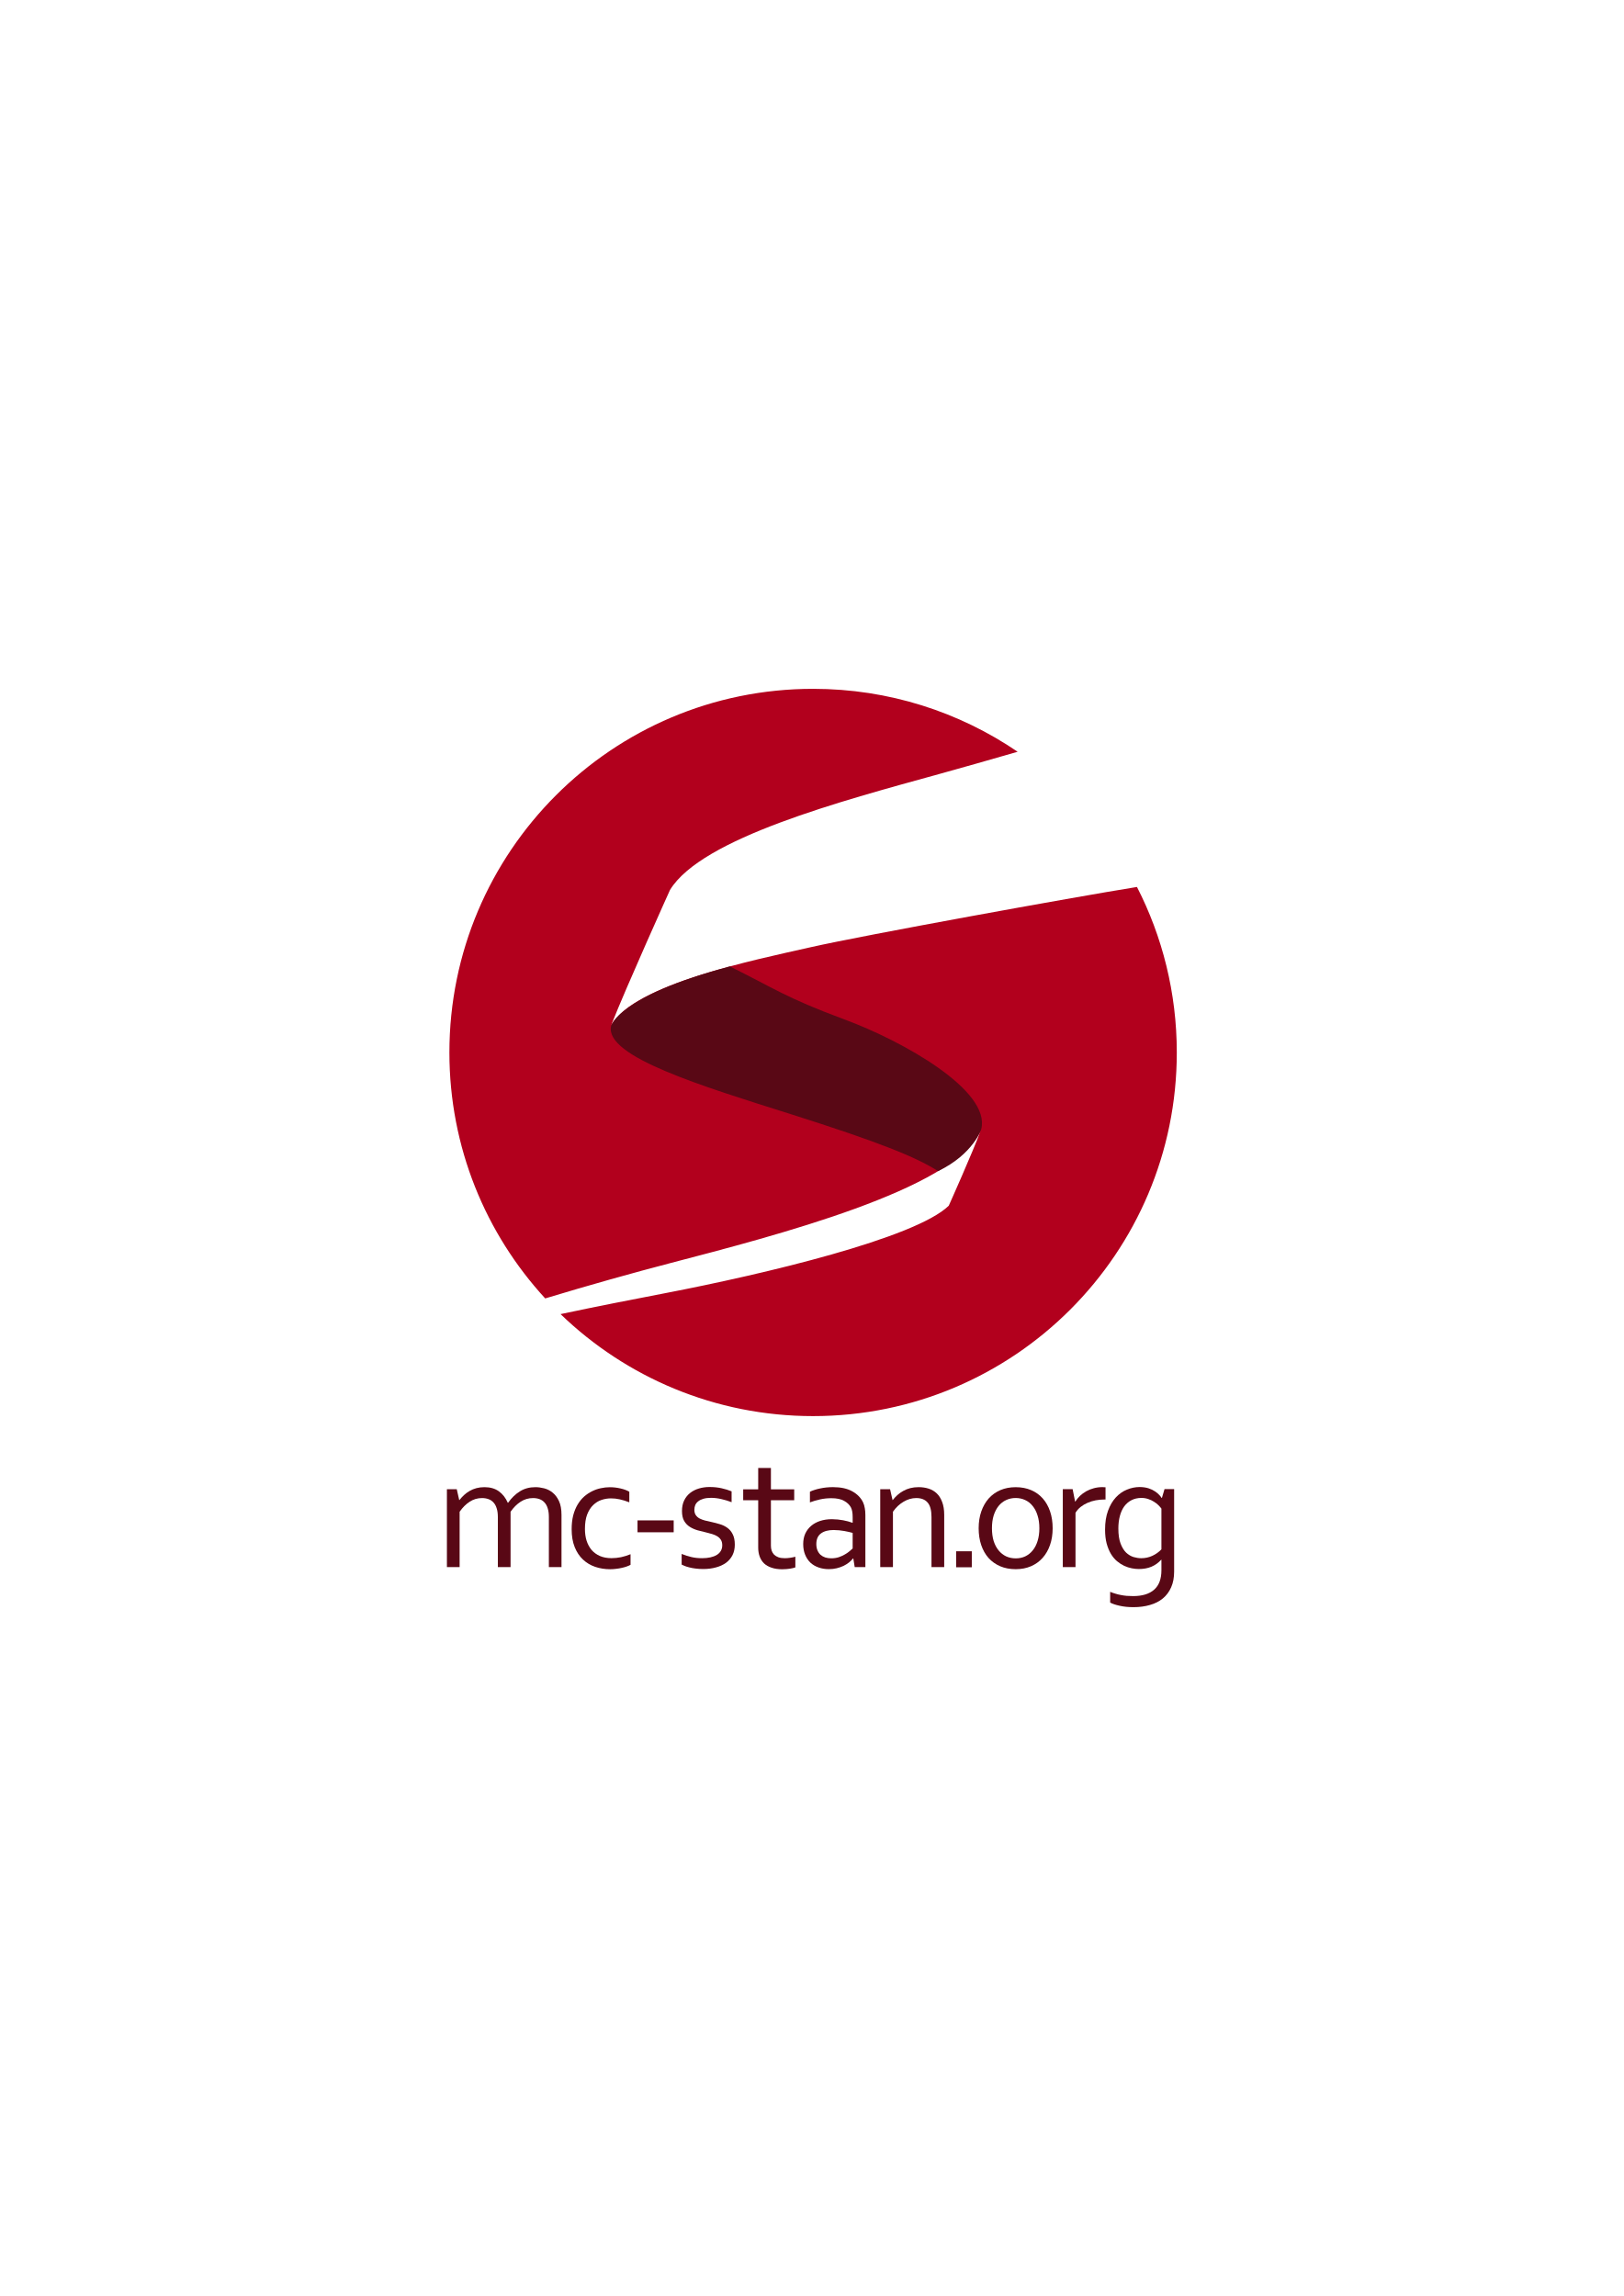
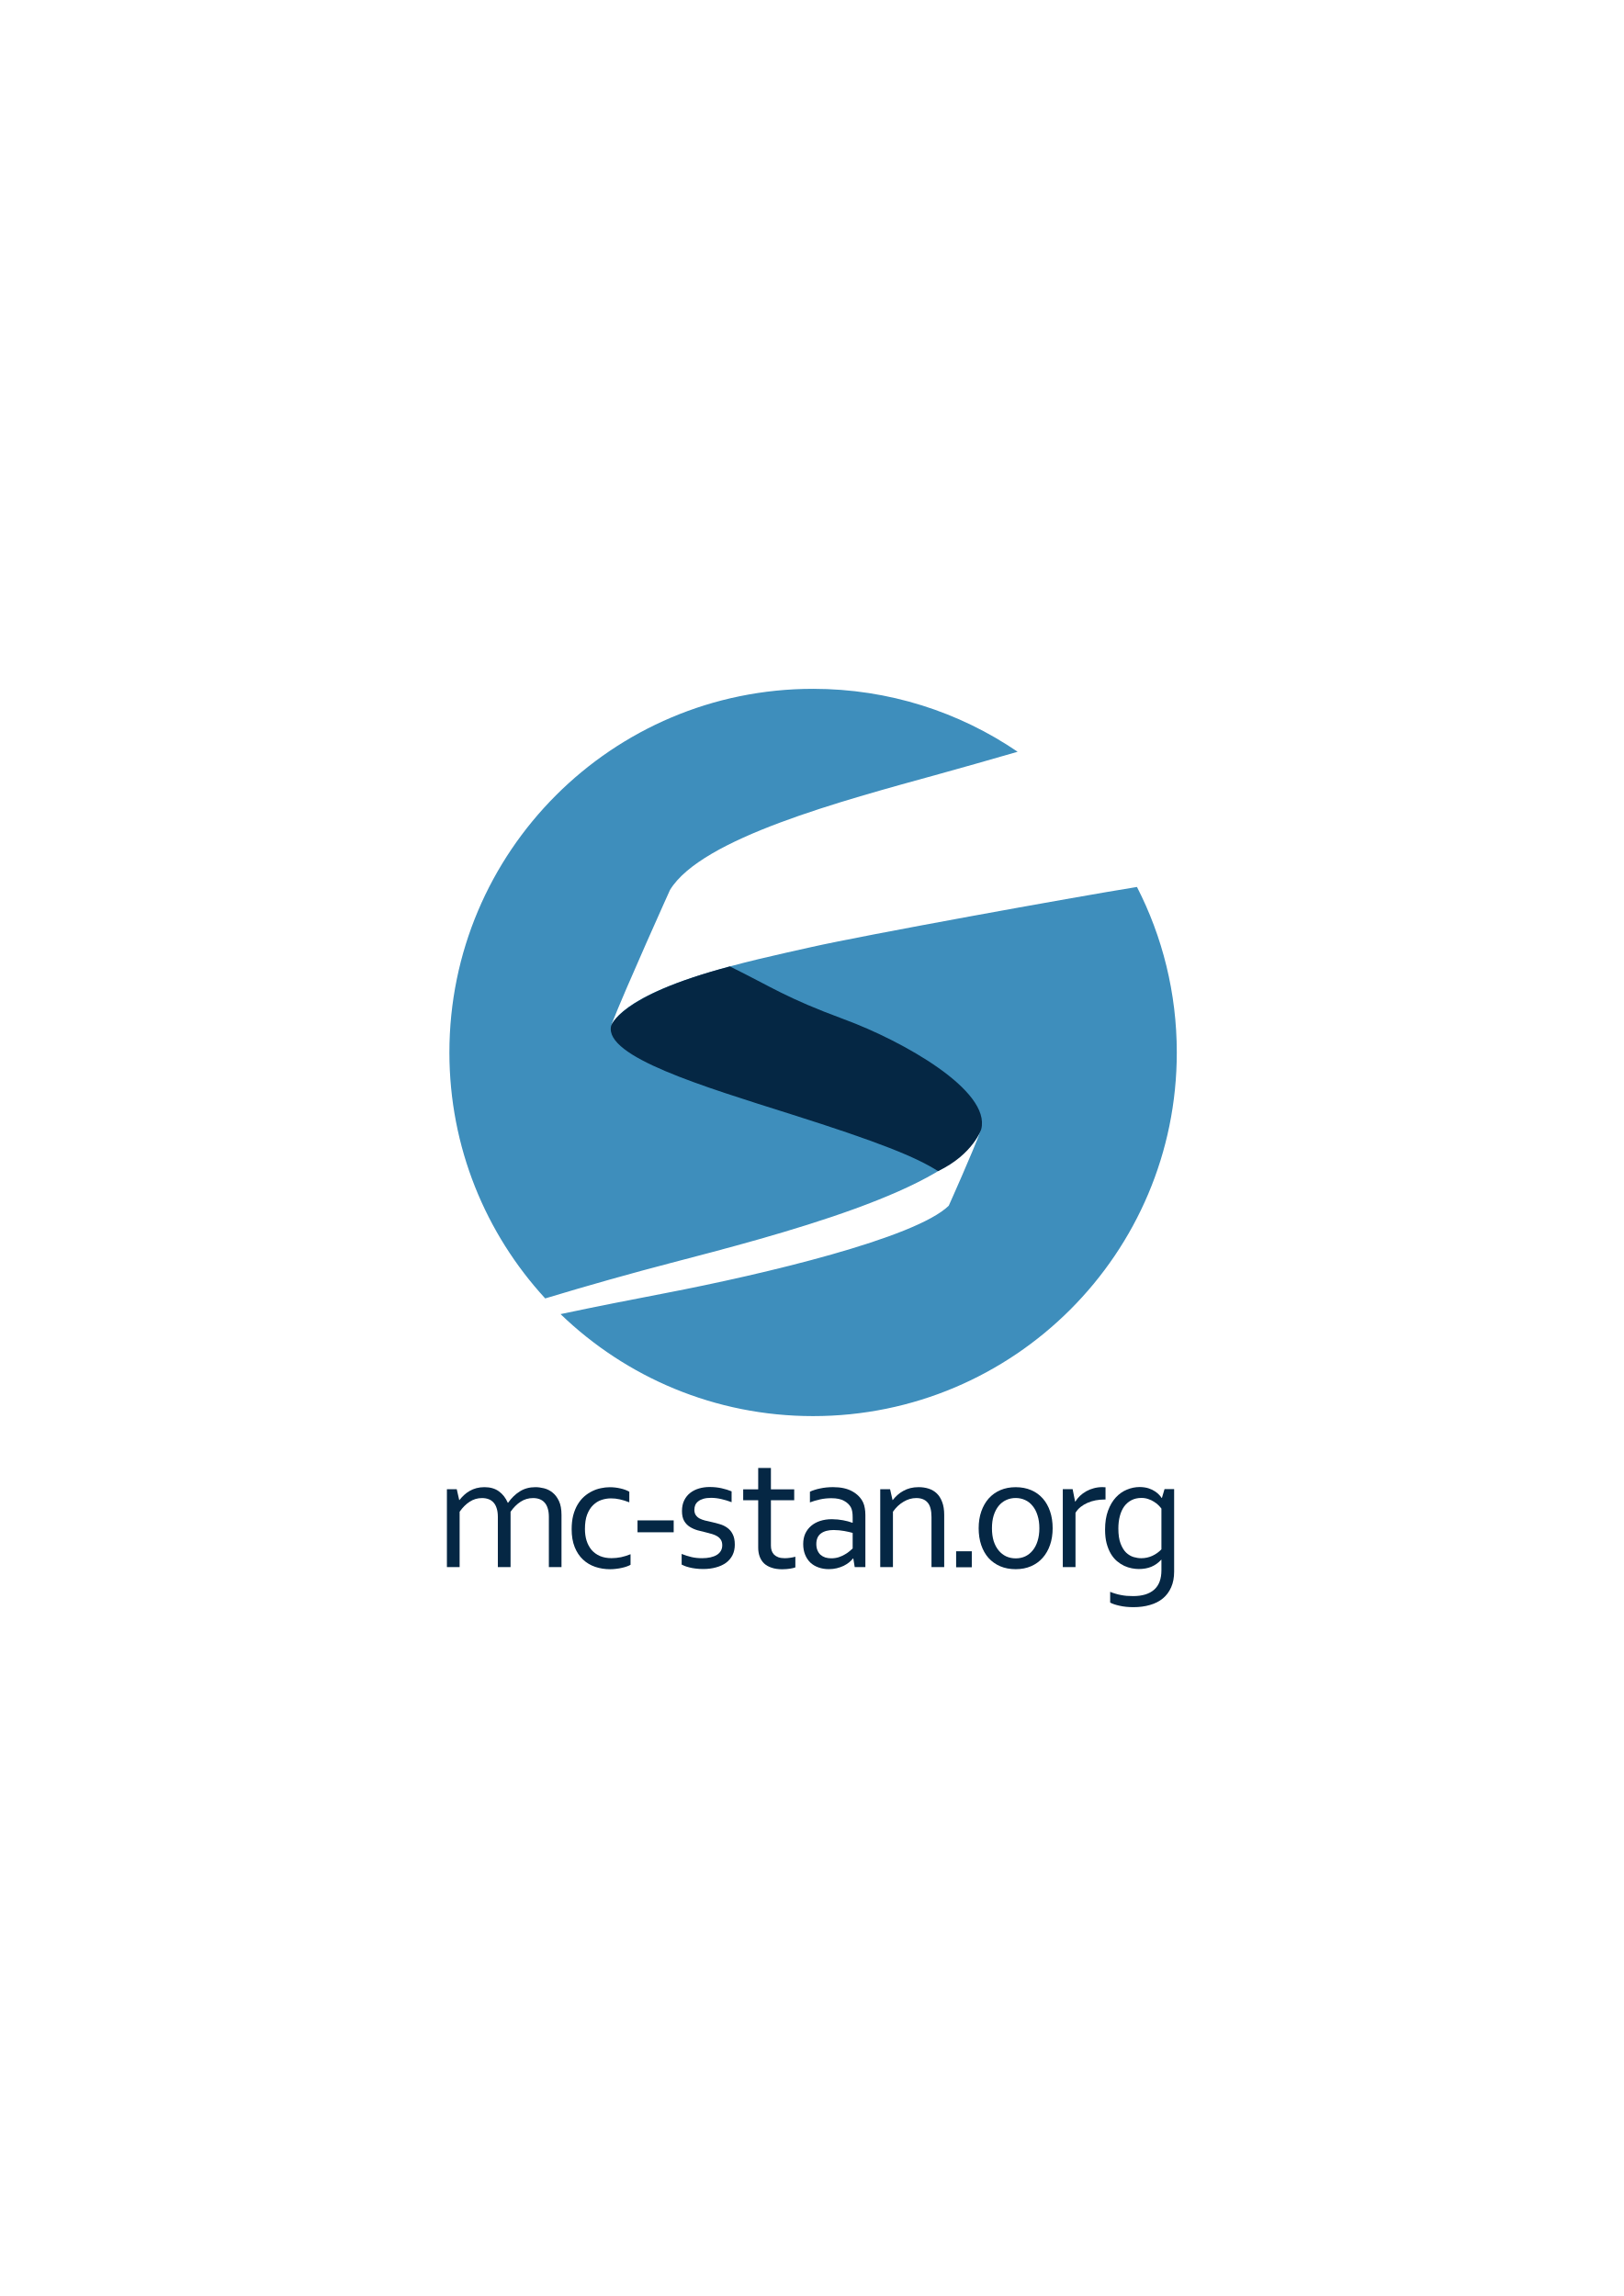
<svg xmlns="http://www.w3.org/2000/svg" width="744.094" height="1052.362" id="svg2" version="1.1">
  <defs id="defs4" />
  <g id="layer1">
-     <g style="font-size:76.982px;font-style:normal;font-variant:normal;font-weight:normal;font-stretch:normal;text-align:start;line-height:125%;letter-spacing:0px;word-spacing:0px;writing-mode:lr-tb;text-anchor:start;fill:#590815;fill-opacity:1;stroke:none;font-family:Corbel;-inkscape-font-specification:Corbel" id="text3840">
+     <g style="font-size:76.982px;font-style:normal;font-variant:normal;font-weight:normal;font-stretch:normal;text-align:start;line-height:125%;letter-spacing:0px;word-spacing:0px;writing-mode:lr-tb;text-anchor:start;fill:#052744;fill-opacity:1;stroke:none;font-family:Corbel;-inkscape-font-specification:Corbel" id="text3840">
      <path d="m 318.207,692.015 c -10e-6,0.977 0.213,1.779 0.639,2.406 0.426,0.626 0.99,1.14 1.691,1.541 0.727,0.376 1.554,0.689 2.481,0.94 0.952,0.251 1.93,0.476 2.932,0.677 1.378,0.301 2.681,0.639 3.909,1.015 1.228,0.351 2.356,0.89 3.383,1.616 1.052,0.727 1.892,1.717 2.518,2.97 0.652,1.228 0.977,2.832 0.977,4.811 -3e-5,1.804 -0.351,3.408 -1.052,4.811 -0.702,1.378 -1.692,2.544 -2.97,3.496 -1.278,0.927 -2.807,1.629 -4.586,2.105 -1.779,0.501 -3.734,0.752 -5.864,0.752 -1.303,0 -2.493,-0.075 -3.571,-0.226 -1.052,-0.125 -1.992,-0.301 -2.819,-0.526 -0.802,-0.2 -1.491,-0.413 -2.067,-0.639 -0.576,-0.226 -1.052,-0.439 -1.428,-0.639 l 0,-4.887 c 1.504,0.601 2.995,1.078 4.473,1.428 1.478,0.351 3.107,0.526 4.887,0.526 1.403,1e-5 2.669,-0.125 3.796,-0.376 1.128,-0.251 2.092,-0.614 2.894,-1.09 0.827,-0.501 1.453,-1.115 1.879,-1.842 0.451,-0.752 0.677,-1.616 0.677,-2.594 -2e-5,-1.002 -0.2,-1.829 -0.601,-2.481 -0.401,-0.652 -0.94,-1.19 -1.616,-1.616 -0.677,-0.426 -1.466,-0.777 -2.368,-1.052 -0.877,-0.276 -1.804,-0.526 -2.782,-0.752 -1.278,-0.276 -2.581,-0.601 -3.909,-0.977 -1.303,-0.376 -2.493,-0.902 -3.571,-1.579 -1.078,-0.677 -1.955,-1.591 -2.631,-2.744 -0.652,-1.178 -0.977,-2.681 -0.977,-4.511 0,-1.879 0.338,-3.508 1.015,-4.887 0.677,-1.378 1.591,-2.518 2.744,-3.421 1.153,-0.902 2.493,-1.579 4.022,-2.03 1.529,-0.451 3.145,-0.677 4.849,-0.677 1.98,4e-5 3.809,0.188 5.488,0.564 1.704,0.376 3.245,0.852 4.623,1.428 l 0,4.962 c -1.504,-0.576 -3.032,-1.04 -4.586,-1.391 -1.529,-0.376 -3.107,-0.576 -4.736,-0.601 -1.378,3e-5 -2.556,0.138 -3.533,0.413 -0.977,0.276 -1.779,0.664 -2.406,1.165 -0.626,0.476 -1.09,1.053 -1.391,1.729 -0.276,0.652 -0.413,1.378 -0.413,2.18" style="" id="path3037" />
    </g>
-     <g style="font-size:76.982px;font-style:normal;font-variant:normal;font-weight:normal;font-stretch:normal;text-align:start;line-height:125%;letter-spacing:0px;word-spacing:0px;writing-mode:lr-tb;text-anchor:start;fill:#590815;fill-opacity:1;stroke:none;font-family:Corbel;-inkscape-font-specification:Corbel" id="text3848">
+     <g style="font-size:76.982px;font-style:normal;font-variant:normal;font-weight:normal;font-stretch:normal;text-align:start;line-height:125%;letter-spacing:0px;word-spacing:0px;writing-mode:lr-tb;text-anchor:start;fill:#052744;fill-opacity:1;stroke:none;font-family:Corbel;-inkscape-font-specification:Corbel" id="text3848">
      <path d="m 233.975,718.284 -5.826,0 0,-22.967 c -3e-5,-1.554 -0.175,-2.869 -0.526,-3.947 -0.326,-1.103 -0.814,-2.005 -1.466,-2.706 -0.627,-0.702 -1.391,-1.215 -2.293,-1.541 -0.877,-0.326 -1.867,-0.489 -2.97,-0.489 -2.08,3e-5 -3.972,0.564 -5.676,1.691 -1.704,1.103 -3.233,2.631 -4.586,4.586 l 0,25.372 -5.826,0 0,-35.709 4.511,0 1.128,4.962 0.113,0 c 0.652,-0.827 1.353,-1.591 2.105,-2.293 0.777,-0.727 1.629,-1.353 2.556,-1.879 0.952,-0.551 1.992,-0.977 3.12,-1.278 1.128,-0.301 2.356,-0.451 3.684,-0.451 2.656,4e-5 4.861,0.639 6.616,1.917 1.754,1.278 3.107,3.02 4.06,5.225 l 0.15,0 c 1.579,-2.23 3.383,-3.972 5.413,-5.225 2.03,-1.278 4.398,-1.917 7.104,-1.917 1.253,4e-5 2.581,0.175 3.984,0.526 1.403,0.351 2.694,1.002 3.872,1.955 1.178,0.927 2.155,2.218 2.932,3.872 0.777,1.654 1.165,3.784 1.165,6.39 l 0,23.906 -5.789,0 0,-22.967 c -5e-5,-1.554 -0.175,-2.869 -0.526,-3.947 -0.326,-1.103 -0.814,-2.005 -1.466,-2.706 -0.627,-0.702 -1.391,-1.215 -2.293,-1.541 -0.877,-0.326 -1.867,-0.489 -2.97,-0.489 -2.08,3e-5 -3.984,0.564 -5.713,1.691 -1.704,1.103 -3.233,2.631 -4.586,4.586 l 0,25.372" style="" id="path3034" />
    </g>
-     <g style="font-size:76.982px;font-style:normal;font-variant:normal;font-weight:normal;font-stretch:normal;text-align:start;line-height:125%;letter-spacing:0px;word-spacing:0px;writing-mode:lr-tb;text-anchor:start;fill:#590815;fill-opacity:1;stroke:none;font-family:Corbel;-inkscape-font-specification:Corbel" id="text3852">
+     <g style="font-size:76.982px;font-style:normal;font-variant:normal;font-weight:normal;font-stretch:normal;text-align:start;line-height:125%;letter-spacing:0px;word-spacing:0px;writing-mode:lr-tb;text-anchor:start;fill:#052744;fill-opacity:1;stroke:none;font-family:Corbel;-inkscape-font-specification:Corbel" id="text3852">
      <path d="m 279.375,681.658 c 1.729,3e-5 3.383,0.188 4.962,0.564 1.579,0.351 2.932,0.852 4.06,1.504 l 0,4.849 c -1.579,-0.601 -3.032,-1.052 -4.36,-1.353 -1.328,-0.301 -2.681,-0.451 -4.06,-0.451 -1.453,3e-5 -2.894,0.238 -4.323,0.714 -1.428,0.476 -2.706,1.266 -3.834,2.368 -1.128,1.078 -2.042,2.518 -2.744,4.323 -0.677,1.779 -1.015,3.997 -1.015,6.653 -10e-6,1.93 0.251,3.709 0.752,5.338 0.526,1.629 1.291,3.045 2.293,4.248 1.027,1.178 2.305,2.105 3.834,2.782 1.529,0.652 3.295,0.977 5.3,0.977 1.453,10e-6 2.919,-0.15 4.398,-0.451 1.478,-0.326 2.919,-0.777 4.323,-1.353 l 0,4.849 c -0.426,0.251 -0.99,0.501 -1.691,0.752 -0.677,0.251 -1.428,0.464 -2.255,0.639 -0.827,0.2 -1.704,0.351 -2.631,0.451 -0.927,0.125 -1.854,0.188 -2.782,0.188 -2.406,0 -4.686,-0.363 -6.841,-1.09 -2.13,-0.727 -3.997,-1.842 -5.601,-3.345 -1.604,-1.504 -2.869,-3.408 -3.796,-5.713 -0.927,-2.305 -1.391,-5.037 -1.391,-8.194 0,-2.356 0.238,-4.473 0.714,-6.352 0.501,-1.879 1.178,-3.533 2.03,-4.962 0.852,-1.428 1.842,-2.644 2.97,-3.646 1.153,-1.002 2.368,-1.817 3.646,-2.443 1.303,-0.651 2.644,-1.115 4.022,-1.391 1.378,-0.301 2.719,-0.451 4.022,-0.451" style="" id="path3031" />
    </g>
-     <g style="font-size:76.982px;font-style:normal;font-variant:normal;font-weight:normal;font-stretch:normal;text-align:start;line-height:125%;letter-spacing:0px;word-spacing:0px;writing-mode:lr-tb;text-anchor:start;fill:#590815;fill-opacity:1;stroke:none;font-family:Corbel;-inkscape-font-specification:Corbel" id="text3856">
+     <g style="font-size:76.982px;font-style:normal;font-variant:normal;font-weight:normal;font-stretch:normal;text-align:start;line-height:125%;letter-spacing:0px;word-spacing:0px;writing-mode:lr-tb;text-anchor:start;fill:#052744;fill-opacity:1;stroke:none;font-family:Corbel;-inkscape-font-specification:Corbel" id="text3856">
      <path d="m 292.154,696.863 16.577,0 0,5.45 -16.577,0 0,-5.45" style="" id="path3028" />
    </g>
-     <g style="font-size:76.982px;font-style:normal;font-variant:normal;font-weight:normal;font-stretch:normal;text-align:start;line-height:125%;letter-spacing:0px;word-spacing:0px;writing-mode:lr-tb;text-anchor:start;fill:#590815;fill-opacity:1;stroke:none;font-family:Corbel;-inkscape-font-specification:Corbel" id="text3860">
+     <g style="font-size:76.982px;font-style:normal;font-variant:normal;font-weight:normal;font-stretch:normal;text-align:start;line-height:125%;letter-spacing:0px;word-spacing:0px;writing-mode:lr-tb;text-anchor:start;fill:#052744;fill-opacity:1;stroke:none;font-family:Corbel;-inkscape-font-specification:Corbel" id="text3860">
      <path d="m 364.49,718.405 c -0.501,0.2 -1.266,0.388 -2.293,0.564 -1.027,0.175 -2.255,0.276 -3.684,0.301 -1.879,0 -3.508,-0.238 -4.887,-0.714 -1.378,-0.451 -2.531,-1.103 -3.458,-1.955 -0.902,-0.877 -1.579,-1.93 -2.03,-3.157 -0.451,-1.228 -0.677,-2.594 -0.677,-4.097 l 0,-21.726 -6.879,0 0,-4.999 6.879,0 0,-9.773 5.826,0 0,9.773 10.675,0 0,4.999 -10.675,0 0,20.824 c -2e-5,0.827 0.113,1.591 0.338,2.293 0.251,0.702 0.626,1.316 1.128,1.842 0.526,0.501 1.19,0.902 1.992,1.203 0.802,0.276 1.767,0.413 2.894,0.413 0.777,0 1.591,-0.063 2.443,-0.188 0.877,-0.125 1.679,-0.288 2.406,-0.489 l 0,4.887" style="" id="path3025" />
    </g>
-     <g style="font-size:76.982px;font-style:normal;font-variant:normal;font-weight:normal;font-stretch:normal;text-align:start;line-height:125%;letter-spacing:0px;word-spacing:0px;writing-mode:lr-tb;text-anchor:start;fill:#590815;fill-opacity:1;stroke:none;font-family:Corbel;-inkscape-font-specification:Corbel" id="text3864">
+     <g style="font-size:76.982px;font-style:normal;font-variant:normal;font-weight:normal;font-stretch:normal;text-align:start;line-height:125%;letter-spacing:0px;word-spacing:0px;writing-mode:lr-tb;text-anchor:start;fill:#052744;fill-opacity:1;stroke:none;font-family:Corbel;-inkscape-font-specification:Corbel" id="text3864">
      <path d="m 391.051,714.324 -0.15,0 c -0.476,0.601 -1.078,1.203 -1.804,1.804 -0.727,0.576 -1.566,1.103 -2.518,1.579 -0.952,0.451 -1.992,0.814 -3.12,1.09 -1.128,0.276 -2.331,0.413 -3.609,0.413 -1.729,0 -3.32,-0.263 -4.774,-0.789 -1.428,-0.501 -2.669,-1.24 -3.721,-2.218 -1.027,-1.002 -1.829,-2.218 -2.406,-3.646 -0.576,-1.428 -0.865,-3.045 -0.865,-4.849 0,-1.779 0.313,-3.37 0.94,-4.774 0.652,-1.403 1.554,-2.594 2.706,-3.571 1.153,-0.977 2.531,-1.729 4.135,-2.255 1.629,-0.526 3.421,-0.789 5.375,-0.789 1.854,0.025 3.571,0.188 5.15,0.489 1.579,0.301 2.982,0.677 4.21,1.128 l 0.15,0 0,-2.481 c -2e-5,-0.977 -0.063,-1.842 -0.188,-2.594 -0.125,-0.752 -0.338,-1.416 -0.639,-1.992 -0.652,-1.203 -1.692,-2.193 -3.12,-2.97 -1.428,-0.802 -3.358,-1.203 -5.789,-1.203 -1.804,3e-5 -3.508,0.175 -5.112,0.526 -1.579,0.326 -3.157,0.789 -4.736,1.391 l 0,-4.887 c 0.601,-0.301 1.303,-0.576 2.105,-0.827 0.827,-0.276 1.691,-0.501 2.594,-0.677 0.902,-0.2 1.854,-0.351 2.857,-0.451 1.002,-0.1 2.005,-0.15 3.007,-0.15 3.608,4e-5 6.553,0.639 8.833,1.917 2.305,1.278 3.959,2.97 4.962,5.074 0.376,0.802 0.639,1.692 0.789,2.669 0.175,0.952 0.263,2.005 0.263,3.157 l 0,23.831 -4.887,0 -0.639,-3.947 m -0.301,-11.728 c -1.078,-0.301 -2.356,-0.589 -3.834,-0.865 -1.479,-0.276 -3.107,-0.426 -4.887,-0.451 -2.481,2e-5 -4.423,0.526 -5.826,1.579 -1.403,1.052 -2.105,2.669 -2.105,4.849 -10e-6,1.103 0.175,2.067 0.526,2.894 0.351,0.827 0.827,1.516 1.428,2.067 0.626,0.526 1.353,0.927 2.18,1.203 0.852,0.251 1.754,0.376 2.706,0.376 1.253,10e-6 2.418,-0.175 3.496,-0.526 1.078,-0.376 2.03,-0.814 2.857,-1.316 0.852,-0.501 1.566,-1.002 2.143,-1.504 0.601,-0.501 1.04,-0.89 1.316,-1.165 l 0,-7.142" style="" id="path3022" />
    </g>
-     <g style="font-size:76.982px;font-style:normal;font-variant:normal;font-weight:normal;font-stretch:normal;text-align:start;line-height:125%;letter-spacing:0px;word-spacing:0px;writing-mode:lr-tb;text-anchor:start;fill:#590815;fill-opacity:1;stroke:none;font-family:Corbel;-inkscape-font-specification:Corbel" id="text3868">
+     <g style="font-size:76.982px;font-style:normal;font-variant:normal;font-weight:normal;font-stretch:normal;text-align:start;line-height:125%;letter-spacing:0px;word-spacing:0px;writing-mode:lr-tb;text-anchor:start;fill:#052744;fill-opacity:1;stroke:none;font-family:Corbel;-inkscape-font-specification:Corbel" id="text3868">
      <path d="m 409.019,687.529 0.113,0 c 0.652,-0.827 1.366,-1.591 2.143,-2.293 0.802,-0.727 1.691,-1.353 2.669,-1.879 0.977,-0.551 2.042,-0.977 3.195,-1.278 1.178,-0.301 2.456,-0.451 3.834,-0.451 1.629,4e-5 3.157,0.226 4.586,0.677 1.428,0.451 2.669,1.178 3.721,2.18 1.052,1.002 1.879,2.318 2.481,3.947 0.626,1.604 0.94,3.583 0.94,5.939 l 0,23.906 -5.826,0 0,-22.967 c -2e-5,-3.082 -0.601,-5.3 -1.804,-6.653 -1.178,-1.353 -2.907,-2.03 -5.187,-2.03 -2.005,3e-5 -3.947,0.564 -5.826,1.691 -1.879,1.103 -3.496,2.631 -4.849,4.586 l 0,25.372 -5.826,0 0,-35.709 4.511,0 1.128,4.962" style="" id="path3019" />
    </g>
-     <g style="font-size:76.982px;font-style:normal;font-variant:normal;font-weight:normal;font-stretch:normal;text-align:start;line-height:125%;letter-spacing:0px;word-spacing:0px;writing-mode:lr-tb;text-anchor:start;fill:#590815;fill-opacity:1;stroke:none;font-family:Corbel;-inkscape-font-specification:Corbel" id="text3872">
+     <g style="font-size:76.982px;font-style:normal;font-variant:normal;font-weight:normal;font-stretch:normal;text-align:start;line-height:125%;letter-spacing:0px;word-spacing:0px;writing-mode:lr-tb;text-anchor:start;fill:#052744;fill-opacity:1;stroke:none;font-family:Corbel;-inkscape-font-specification:Corbel" id="text3872">
      <path d="m 438.166,718.35 0,-7.33 7.179,0 0,7.33 -7.179,0" style="" id="path3016" />
    </g>
-     <g style="font-size:76.982px;font-style:normal;font-variant:normal;font-weight:normal;font-stretch:normal;text-align:start;line-height:125%;letter-spacing:0px;word-spacing:0px;writing-mode:lr-tb;text-anchor:start;fill:#590815;fill-opacity:1;stroke:none;font-family:Corbel;-inkscape-font-specification:Corbel" id="text3876">
+     <g style="font-size:76.982px;font-style:normal;font-variant:normal;font-weight:normal;font-stretch:normal;text-align:start;line-height:125%;letter-spacing:0px;word-spacing:0px;writing-mode:lr-tb;text-anchor:start;fill:#052744;fill-opacity:1;stroke:none;font-family:Corbel;-inkscape-font-specification:Corbel" id="text3876">
      <path d="m 476.307,700.475 c -3e-5,-2.205 -0.276,-4.16 -0.827,-5.864 -0.526,-1.729 -1.278,-3.182 -2.255,-4.36 -0.952,-1.203 -2.092,-2.105 -3.421,-2.706 -1.328,-0.626 -2.782,-0.94 -4.36,-0.94 -1.579,3e-5 -3.032,0.313 -4.36,0.94 -1.328,0.601 -2.481,1.504 -3.458,2.706 -0.952,1.178 -1.704,2.631 -2.255,4.36 -0.526,1.704 -0.789,3.659 -0.789,5.864 -10e-6,2.18 0.263,4.135 0.789,5.864 0.551,1.704 1.316,3.145 2.293,4.323 0.977,1.178 2.13,2.08 3.458,2.706 1.328,0.601 2.782,0.902 4.36,0.902 1.579,10e-6 3.02,-0.301 4.323,-0.902 1.328,-0.626 2.468,-1.529 3.421,-2.706 0.977,-1.178 1.729,-2.619 2.255,-4.323 0.551,-1.729 0.827,-3.684 0.827,-5.864 m 6.089,0 c -4e-5,2.807 -0.401,5.363 -1.203,7.668 -0.802,2.305 -1.942,4.285 -3.421,5.939 -1.453,1.629 -3.22,2.894 -5.3,3.796 -2.08,0.902 -4.41,1.353 -6.992,1.353 -2.656,0 -5.037,-0.451 -7.142,-1.353 -2.08,-0.902 -3.859,-2.168 -5.338,-3.796 -1.453,-1.654 -2.569,-3.634 -3.345,-5.939 -0.777,-2.305 -1.165,-4.861 -1.165,-7.668 0,-2.832 0.401,-5.4 1.203,-7.706 0.802,-2.305 1.93,-4.285 3.383,-5.939 1.478,-1.654 3.258,-2.932 5.338,-3.834 2.105,-0.902 4.448,-1.353 7.029,-1.353 2.631,4e-5 4.999,0.451 7.104,1.353 2.105,0.902 3.884,2.18 5.338,3.834 1.453,1.654 2.569,3.634 3.345,5.939 0.777,2.305 1.165,4.874 1.165,7.706" style="" id="path3013" />
    </g>
-     <g style="font-size:76.982px;font-style:normal;font-variant:normal;font-weight:normal;font-stretch:normal;text-align:start;line-height:125%;letter-spacing:0px;word-spacing:0px;writing-mode:lr-tb;text-anchor:start;fill:#590815;fill-opacity:1;stroke:none;font-family:Corbel;-inkscape-font-specification:Corbel" id="text3880">
+     <g style="font-size:76.982px;font-style:normal;font-variant:normal;font-weight:normal;font-stretch:normal;text-align:start;line-height:125%;letter-spacing:0px;word-spacing:0px;writing-mode:lr-tb;text-anchor:start;fill:#052744;fill-opacity:1;stroke:none;font-family:Corbel;-inkscape-font-specification:Corbel" id="text3880">
      <path d="m 506.628,687.291 -0.451,0 c -1.378,4e-5 -2.731,0.125 -4.06,0.376 -1.328,0.251 -2.581,0.639 -3.759,1.165 -1.153,0.501 -2.205,1.128 -3.157,1.879 -0.927,0.752 -1.704,1.641 -2.33,2.669 l 0,24.884 -5.826,0 0,-35.709 4.511,0 1.128,5.676 0.113,0 c 0.576,-0.927 1.278,-1.792 2.105,-2.594 0.852,-0.802 1.804,-1.504 2.857,-2.105 1.052,-0.601 2.205,-1.065 3.458,-1.391 1.253,-0.351 2.569,-0.526 3.947,-0.526 0.251,4e-5 0.501,0.013 0.752,0.038 0.276,4e-5 0.514,0.013 0.714,0.038 l 0,5.601" style="" id="path3010" />
    </g>
-     <g style="font-size:76.982px;font-style:normal;font-variant:normal;font-weight:normal;font-stretch:normal;text-align:start;line-height:125%;letter-spacing:0px;word-spacing:0px;writing-mode:lr-tb;text-anchor:start;fill:#590815;fill-opacity:1;stroke:none;font-family:Corbel;-inkscape-font-specification:Corbel" id="text3884">
+     <g style="font-size:76.982px;font-style:normal;font-variant:normal;font-weight:normal;font-stretch:normal;text-align:start;line-height:125%;letter-spacing:0px;word-spacing:0px;writing-mode:lr-tb;text-anchor:start;fill:#052744;fill-opacity:1;stroke:none;font-family:Corbel;-inkscape-font-specification:Corbel" id="text3884">
      <path d="m 512.51,700.592 c -10e-6,2.807 0.338,5.1 1.015,6.879 0.677,1.779 1.529,3.17 2.556,4.172 1.052,0.977 2.193,1.654 3.421,2.03 1.228,0.351 2.393,0.526 3.496,0.526 1.804,0 3.496,-0.363 5.074,-1.09 1.579,-0.727 2.969,-1.717 4.172,-2.97 l 0,-18.682 c -0.326,-0.451 -0.777,-0.965 -1.353,-1.541 -0.576,-0.576 -1.253,-1.103 -2.03,-1.579 -0.752,-0.501 -1.616,-0.915 -2.594,-1.24 -0.977,-0.351 -2.042,-0.526 -3.195,-0.526 -1.729,3e-5 -3.258,0.351 -4.586,1.052 -1.303,0.677 -2.406,1.629 -3.308,2.857 -0.877,1.228 -1.541,2.706 -1.992,4.435 -0.451,1.704 -0.677,3.596 -0.677,5.676 m 9.811,-19.02 c 1.554,0.025 2.907,0.226 4.06,0.601 1.153,0.376 2.143,0.852 2.97,1.428 0.827,0.551 1.478,1.103 1.955,1.654 0.501,0.551 0.839,0.99 1.015,1.316 l 0.15,0 1.203,-4.06 4.398,0 0,37.814 c -4e-5,2.756 -0.451,5.15 -1.353,7.179 -0.902,2.055 -2.168,3.759 -3.796,5.112 -1.629,1.353 -3.596,2.356 -5.901,3.007 -2.28,0.677 -4.811,1.015 -7.593,1.015 -2.356,-2e-5 -4.461,-0.213 -6.315,-0.639 -1.854,-0.401 -3.308,-0.89 -4.36,-1.466 l 0,-4.924 c 0.852,0.351 1.679,0.639 2.481,0.865 0.802,0.251 1.629,0.451 2.481,0.601 0.852,0.175 1.717,0.301 2.594,0.376 0.902,0.075 1.892,0.113 2.97,0.113 4.185,-2e-5 7.392,-0.977 9.623,-2.932 2.23,-1.955 3.345,-4.937 3.345,-8.946 l 0,-4.774 -0.113,0 c -1.278,1.403 -2.769,2.468 -4.473,3.195 -1.679,0.702 -3.609,1.052 -5.789,1.052 -1.002,0 -2.08,-0.113 -3.233,-0.338 -1.153,-0.226 -2.305,-0.601 -3.458,-1.128 -1.153,-0.551 -2.255,-1.265 -3.308,-2.143 -1.052,-0.902 -1.98,-2.017 -2.782,-3.345 -0.802,-1.353 -1.453,-2.944 -1.955,-4.774 -0.476,-1.829 -0.714,-3.947 -0.714,-6.352 0,-3.333 0.451,-6.215 1.353,-8.645 0.902,-2.456 2.092,-4.486 3.571,-6.089 1.478,-1.604 3.17,-2.794 5.074,-3.571 1.904,-0.802 3.872,-1.203 5.901,-1.203" style="" id="path3007" />
    </g>
-     <path style="fill:#b2001d;fill-opacity:1;stroke:none" d="m 372.601,315.722 c -92.051,0 -166.656,74.637 -166.656,166.687 0,43.473 16.648,83.049 43.906,112.719 20.202,-6.122 40.604,-11.817 57.219,-16.156 48.062,-12.552 130.337,-33.765 142.219,-60.5 -3.342,9.283 -14.5,34.156 -14.5,34.156 -15.224,14.853 -84.415,31.326 -129.969,40.094 -14.533,2.797 -31.119,6.029 -47.937,9.594 29.975,28.929 70.764,46.75 115.719,46.75 92.051,0 166.688,-74.606 166.688,-166.656 0,-27.328 -6.593,-53.116 -18.25,-75.875 -30.077,4.853 -124.963,22.076 -149.281,27.562 -26.839,6.055 -80.826,17.059 -91.594,35.625 6.684,-17.081 26.875,-61.812 26.875,-61.812 14.482,-23.764 78.592,-40.765 123.312,-53.125 10.431,-2.883 22.89,-6.421 36,-10.219 -26.71,-18.203 -58.989,-28.844 -93.75,-28.844 z" id="path3042" />
-     <path style="fill:#590815;fill-opacity:1;stroke:none" d="m 280.031,470.339 c -2.997,13.985 41.906,27.529 82.392,40.338 40.486,12.809 57.533,19.73 67.465,26.104 16.1,-7.7 19.79,-19.216 19.79,-19.216 4.495,-17.731 -35.866,-40.403 -62.781,-50.345 -26.915,-9.942 -32.906,-14.665 -52.429,-24.26 -51.393,13.601 -54.437,27.379 -54.437,27.379 z" id="path3044" />
+     <path style="fill:#3e8ebc;fill-opacity:1;stroke:none" d="m 372.601,315.722 c -92.051,0 -166.656,74.637 -166.656,166.687 0,43.473 16.648,83.049 43.906,112.719 20.202,-6.122 40.604,-11.817 57.219,-16.156 48.062,-12.552 130.337,-33.765 142.219,-60.5 -3.342,9.283 -14.5,34.156 -14.5,34.156 -15.224,14.853 -84.415,31.326 -129.969,40.094 -14.533,2.797 -31.119,6.029 -47.937,9.594 29.975,28.929 70.764,46.75 115.719,46.75 92.051,0 166.688,-74.606 166.688,-166.656 0,-27.328 -6.593,-53.116 -18.25,-75.875 -30.077,4.853 -124.963,22.076 -149.281,27.562 -26.839,6.055 -80.826,17.059 -91.594,35.625 6.684,-17.081 26.875,-61.812 26.875,-61.812 14.482,-23.764 78.592,-40.765 123.312,-53.125 10.431,-2.883 22.89,-6.421 36,-10.219 -26.71,-18.203 -58.989,-28.844 -93.75,-28.844 z" id="path3042" />
+     <path style="fill:#052744;fill-opacity:1;stroke:none" d="m 280.031,470.339 c -2.997,13.985 41.906,27.529 82.392,40.338 40.486,12.809 57.533,19.73 67.465,26.104 16.1,-7.7 19.79,-19.216 19.79,-19.216 4.495,-17.731 -35.866,-40.403 -62.781,-50.345 -26.915,-9.942 -32.906,-14.665 -52.429,-24.26 -51.393,13.601 -54.437,27.379 -54.437,27.379 z" id="path3044" />
  </g>
</svg>
